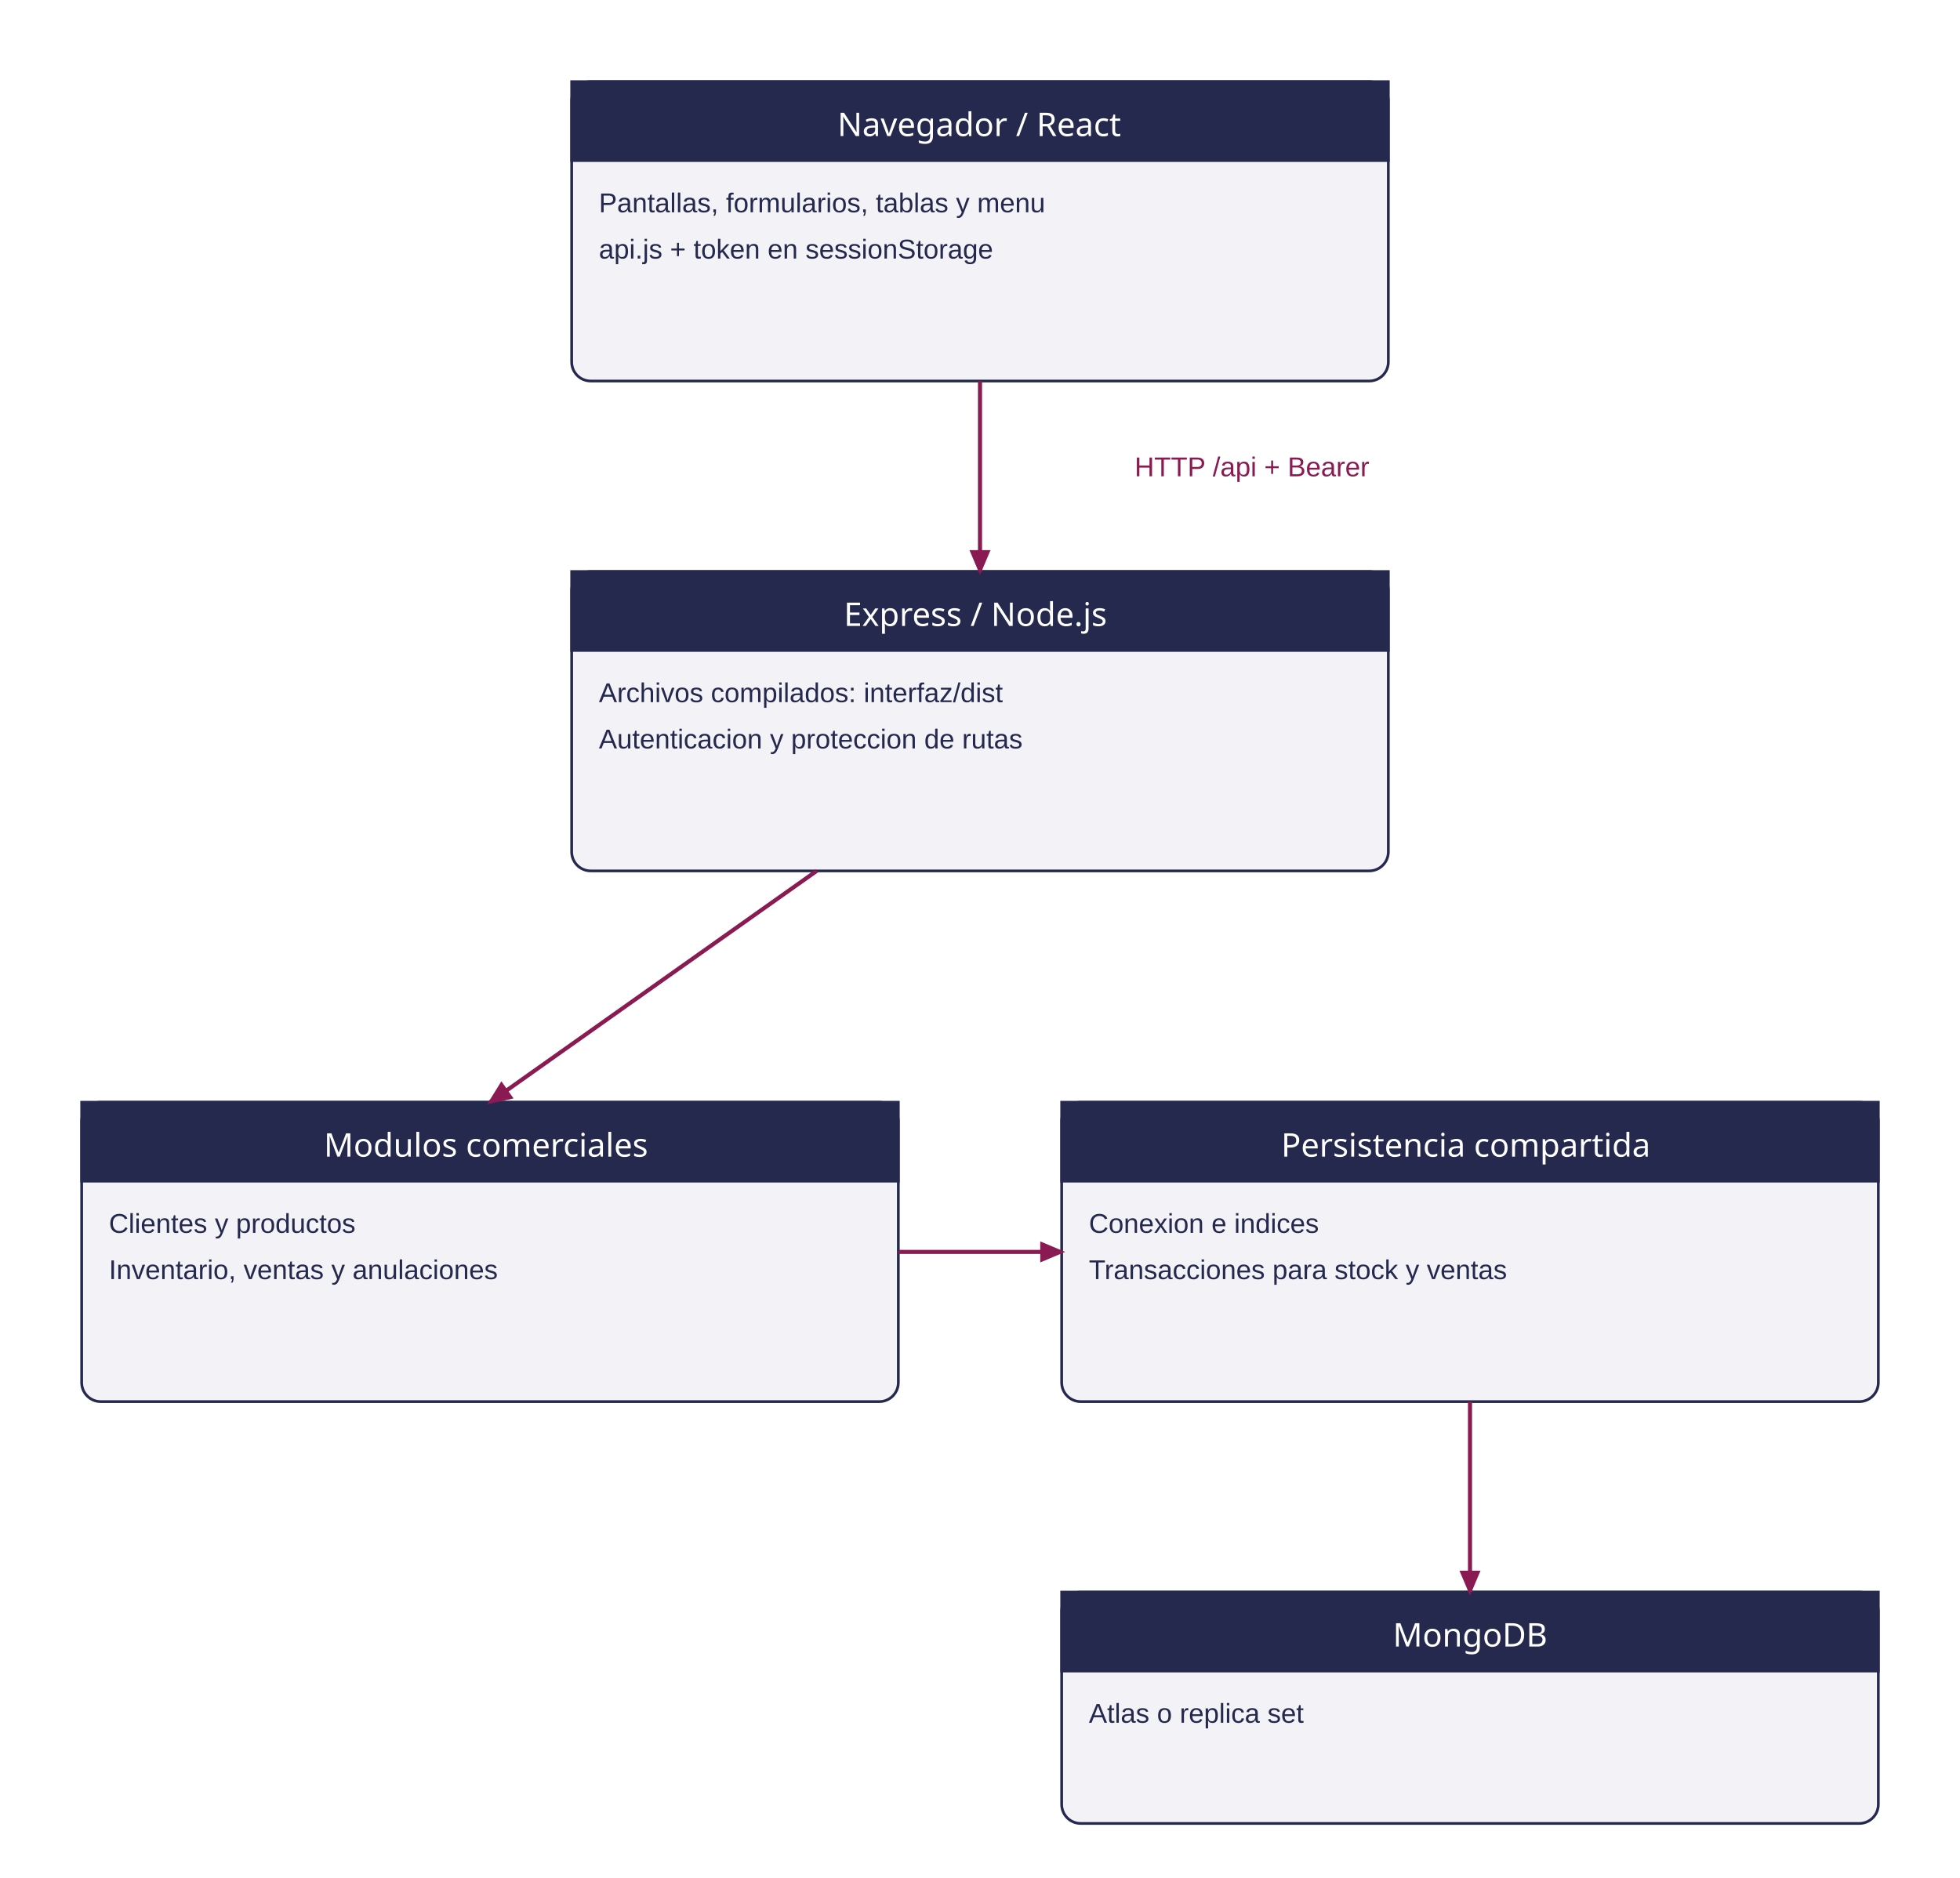
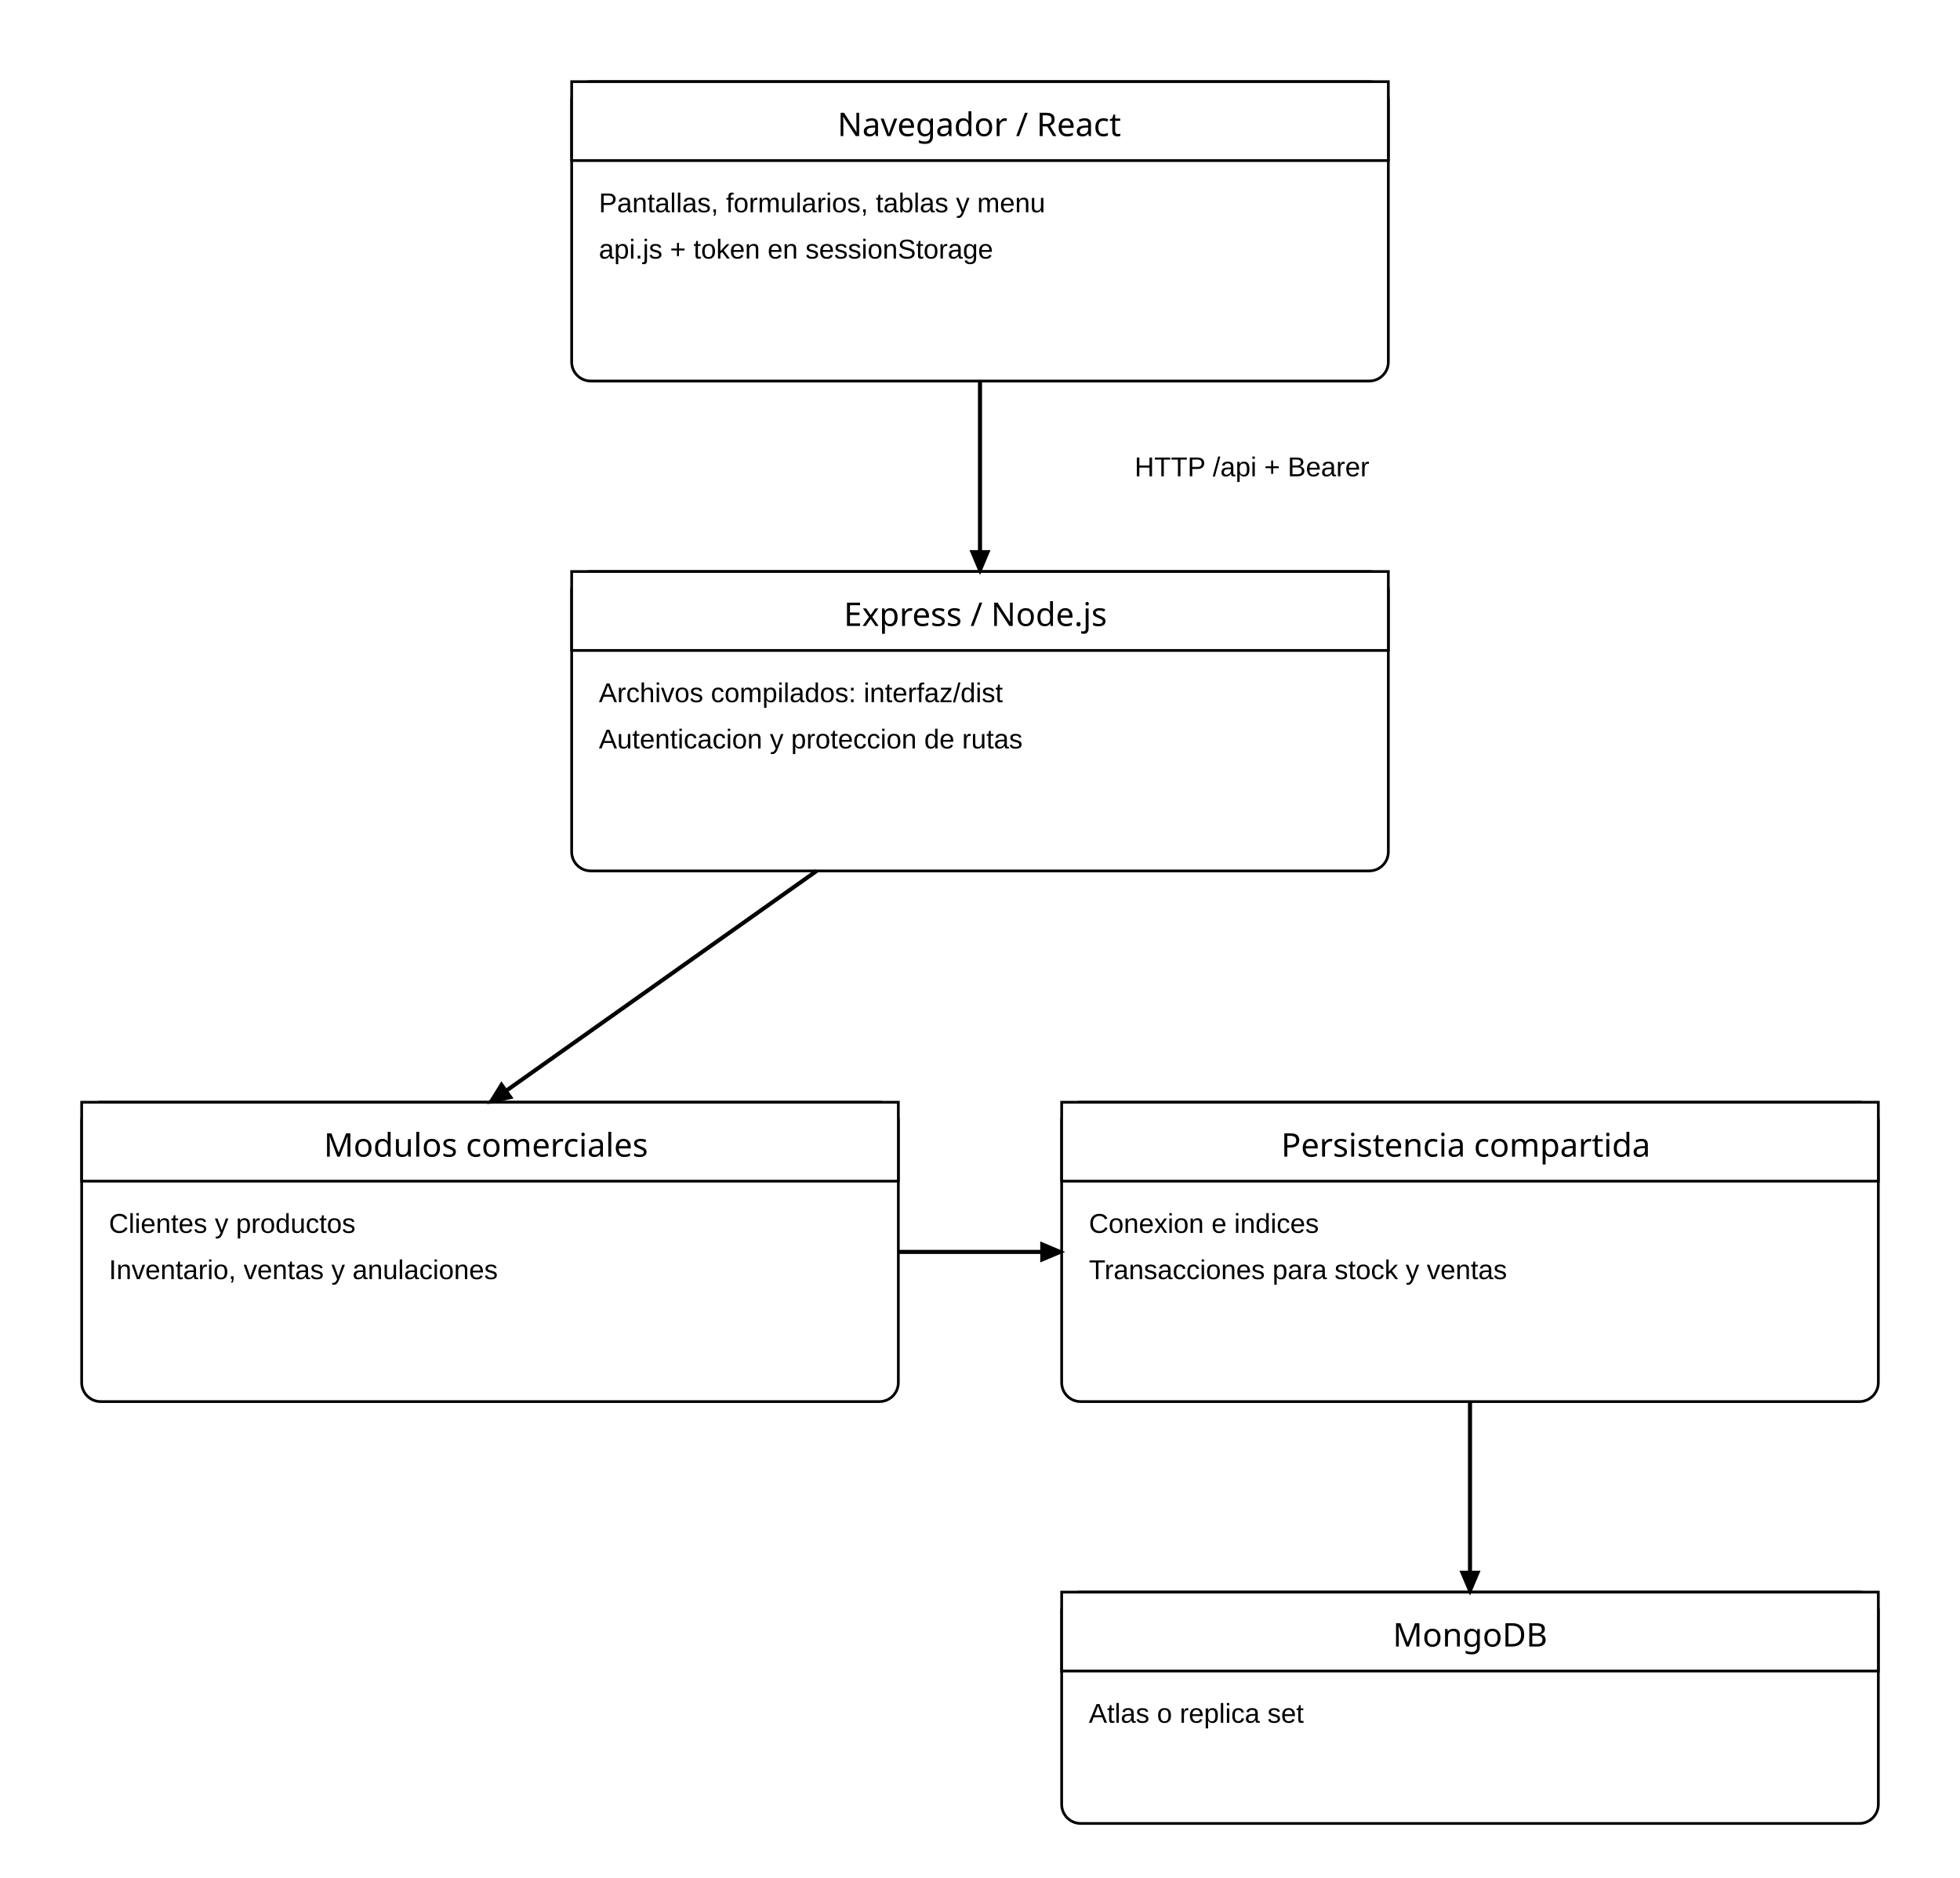
<svg xmlns="http://www.w3.org/2000/svg" width="720" height="690" preserveAspectRatio="xMinYMin meet" viewBox="0 0 720 690" version="1.0" fill-rule="evenodd">
  <clipPath id="clip">
    <rect x="0" y="0" width="720" height="690" />
  </clipPath>
  <g id="group" transform="scale(1,-1) translate(0,-690)" style="clip-path: url(#clip)">
    <g transform="">
-       <rect x="210" y="550" width="300" height="110" rx="7" ry="7" style="stroke: rgb(14%,16%,30%); stroke-linecap: butt; stroke-width: 1; fill: rgb(95%,95%,97%); fill-rule: evenodd;" />
-       <rect x="210" y="631" width="300" height="29" style="stroke: rgb(14%,16%,30%); stroke-linecap: butt; stroke-width: 1; fill: rgb(14%,16%,30%); fill-rule: evenodd;" />
-       <text x="307.646" y="640" style="font-family: Arial-Bold; font-size: 12px;fill: rgb(100%,100%,100%); stroke:none;" transform="translate(0,1280) scale(1,-1)">Navegador / React</text>
-       <text x="220" y="612" style="font-family: Arial; font-size: 10px;fill: rgb(14%,16%,30%); stroke:none;" transform="translate(0,1224) scale(1,-1)">Pantallas, formularios, tablas y menu</text>
-       <text x="220" y="595" style="font-family: Arial; font-size: 10px;fill: rgb(14%,16%,30%); stroke:none;" transform="translate(0,1190) scale(1,-1)">api.js + token en sessionStorage</text>
-       <rect x="210" y="370" width="300" height="110" rx="7" ry="7" style="stroke: rgb(14%,16%,30%); stroke-linecap: butt; stroke-width: 1; fill: rgb(95%,95%,97%); fill-rule: evenodd;" />
-       <rect x="210" y="451" width="300" height="29" style="stroke: rgb(14%,16%,30%); stroke-linecap: butt; stroke-width: 1; fill: rgb(14%,16%,30%); fill-rule: evenodd;" />
-       <text x="309.979" y="460" style="font-family: Arial-Bold; font-size: 12px;fill: rgb(100%,100%,100%); stroke:none;" transform="translate(0,920) scale(1,-1)">Express / Node.js</text>
-       <text x="220" y="432" style="font-family: Arial; font-size: 10px;fill: rgb(14%,16%,30%); stroke:none;" transform="translate(0,864) scale(1,-1)">Archivos compilados: interfaz/dist</text>
-       <text x="220" y="415" style="font-family: Arial; font-size: 10px;fill: rgb(14%,16%,30%); stroke:none;" transform="translate(0,830) scale(1,-1)">Autenticacion y proteccion de rutas</text>
-       <rect x="30" y="175" width="300" height="110" rx="7" ry="7" style="stroke: rgb(14%,16%,30%); stroke-linecap: butt; stroke-width: 1; fill: rgb(95%,95%,97%); fill-rule: evenodd;" />
-       <rect x="30" y="256" width="300" height="29" style="stroke: rgb(14%,16%,30%); stroke-linecap: butt; stroke-width: 1; fill: rgb(14%,16%,30%); fill-rule: evenodd;" />
-       <text x="118.98" y="265" style="font-family: Arial-Bold; font-size: 12px;fill: rgb(100%,100%,100%); stroke:none;" transform="translate(0,530) scale(1,-1)">Modulos comerciales</text>
-       <text x="40" y="237" style="font-family: Arial; font-size: 10px;fill: rgb(14%,16%,30%); stroke:none;" transform="translate(0,474) scale(1,-1)">Clientes y productos</text>
-       <text x="40" y="220" style="font-family: Arial; font-size: 10px;fill: rgb(14%,16%,30%); stroke:none;" transform="translate(0,440) scale(1,-1)">Inventario, ventas y anulaciones</text>
-       <rect x="390" y="175" width="300" height="110" rx="7" ry="7" style="stroke: rgb(14%,16%,30%); stroke-linecap: butt; stroke-width: 1; fill: rgb(95%,95%,97%); fill-rule: evenodd;" />
-       <rect x="390" y="256" width="300" height="29" style="stroke: rgb(14%,16%,30%); stroke-linecap: butt; stroke-width: 1; fill: rgb(14%,16%,30%); fill-rule: evenodd;" />
-       <text x="470.637" y="265" style="font-family: Arial-Bold; font-size: 12px;fill: rgb(100%,100%,100%); stroke:none;" transform="translate(0,530) scale(1,-1)">Persistencia compartida</text>
-       <text x="400" y="237" style="font-family: Arial; font-size: 10px;fill: rgb(14%,16%,30%); stroke:none;" transform="translate(0,474) scale(1,-1)">Conexion e indices</text>
-       <text x="400" y="220" style="font-family: Arial; font-size: 10px;fill: rgb(14%,16%,30%); stroke:none;" transform="translate(0,440) scale(1,-1)">Transacciones para stock y ventas</text>
-       <rect x="390" y="20" width="300" height="85" rx="7" ry="7" style="stroke: rgb(14%,16%,30%); stroke-linecap: butt; stroke-width: 1; fill: rgb(95%,95%,97%); fill-rule: evenodd;" />
-       <rect x="390" y="76" width="300" height="29" style="stroke: rgb(14%,16%,30%); stroke-linecap: butt; stroke-width: 1; fill: rgb(14%,16%,30%); fill-rule: evenodd;" />
-       <text x="511.676" y="85" style="font-family: Arial-Bold; font-size: 12px;fill: rgb(100%,100%,100%); stroke:none;" transform="translate(0,170) scale(1,-1)">MongoDB</text>
-       <text x="400" y="57" style="font-family: Arial; font-size: 10px;fill: rgb(14%,16%,30%); stroke:none;" transform="translate(0,114) scale(1,-1)">Atlas o replica set</text>
-       <path d="M 360,550 L 360,480 Z" style="stroke: rgb(54%,10%,32%); stroke-linecap: butt; stroke-width: 1.5;" />
-       <polygon points="360 480, 363.115 487.368, 356.885 487.368" style="stroke: rgb(54%,10%,32%); stroke-linecap: butt; stroke-width: 1; fill: rgb(54%,10%,32%); fill-rule: evenodd;" />
-       <text x="416.79" y="515.0" style="font-family: Arial; font-size: 10px;fill: rgb(54%,10%,32%); stroke:none;" transform="translate(0,1030) scale(1,-1)">HTTP /api + Bearer</text>
-       <path d="M 300,370 L 180,285 Z" style="stroke: rgb(54%,10%,32%); stroke-linecap: butt; stroke-width: 1.5;" />
-       <polygon points="180 285, 187.814 286.717, 184.212 291.801" style="stroke: rgb(54%,10%,32%); stroke-linecap: butt; stroke-width: 1; fill: rgb(54%,10%,32%); fill-rule: evenodd;" />
-       <path d="M 330,230 L 390,230 Z" style="stroke: rgb(54%,10%,32%); stroke-linecap: butt; stroke-width: 1.5;" />
-       <polygon points="390 230, 382.632 233.115, 382.632 226.885" style="stroke: rgb(54%,10%,32%); stroke-linecap: butt; stroke-width: 1; fill: rgb(54%,10%,32%); fill-rule: evenodd;" />
-       <path d="M 540,175 L 540,105 Z" style="stroke: rgb(54%,10%,32%); stroke-linecap: butt; stroke-width: 1.5;" />
-       <polygon points="540 105, 543.115 112.368, 536.885 112.368" style="stroke: rgb(54%,10%,32%); stroke-linecap: butt; stroke-width: 1; fill: rgb(54%,10%,32%); fill-rule: evenodd;" />
+       <rect x="210" y="550" width="300" height="110" rx="7" ry="7" style="stroke: rgb(0%,0%,0%); stroke-linecap: butt; stroke-width: 1; fill: rgb(100%,100%,100%); fill-rule: evenodd;" />
+       <rect x="210" y="631" width="300" height="29" style="stroke: rgb(0%,0%,0%); stroke-linecap: butt; stroke-width: 1; fill: rgb(100%,100%,100%); fill-rule: evenodd;" />
+       <text x="307.646" y="640" style="font-family: Arial-Bold; font-size: 12px;fill: rgb(0%,0%,0%); stroke:none;" transform="translate(0,1280) scale(1,-1)">Navegador / React</text>
+       <text x="220" y="612" style="font-family: Arial; font-size: 10px;fill: rgb(0%,0%,0%); stroke:none;" transform="translate(0,1224) scale(1,-1)">Pantallas, formularios, tablas y menu</text>
+       <text x="220" y="595" style="font-family: Arial; font-size: 10px;fill: rgb(0%,0%,0%); stroke:none;" transform="translate(0,1190) scale(1,-1)">api.js + token en sessionStorage</text>
+       <rect x="210" y="370" width="300" height="110" rx="7" ry="7" style="stroke: rgb(0%,0%,0%); stroke-linecap: butt; stroke-width: 1; fill: rgb(100%,100%,100%); fill-rule: evenodd;" />
+       <rect x="210" y="451" width="300" height="29" style="stroke: rgb(0%,0%,0%); stroke-linecap: butt; stroke-width: 1; fill: rgb(100%,100%,100%); fill-rule: evenodd;" />
+       <text x="309.979" y="460" style="font-family: Arial-Bold; font-size: 12px;fill: rgb(0%,0%,0%); stroke:none;" transform="translate(0,920) scale(1,-1)">Express / Node.js</text>
+       <text x="220" y="432" style="font-family: Arial; font-size: 10px;fill: rgb(0%,0%,0%); stroke:none;" transform="translate(0,864) scale(1,-1)">Archivos compilados: interfaz/dist</text>
+       <text x="220" y="415" style="font-family: Arial; font-size: 10px;fill: rgb(0%,0%,0%); stroke:none;" transform="translate(0,830) scale(1,-1)">Autenticacion y proteccion de rutas</text>
+       <rect x="30" y="175" width="300" height="110" rx="7" ry="7" style="stroke: rgb(0%,0%,0%); stroke-linecap: butt; stroke-width: 1; fill: rgb(100%,100%,100%); fill-rule: evenodd;" />
+       <rect x="30" y="256" width="300" height="29" style="stroke: rgb(0%,0%,0%); stroke-linecap: butt; stroke-width: 1; fill: rgb(100%,100%,100%); fill-rule: evenodd;" />
+       <text x="118.98" y="265" style="font-family: Arial-Bold; font-size: 12px;fill: rgb(0%,0%,0%); stroke:none;" transform="translate(0,530) scale(1,-1)">Modulos comerciales</text>
+       <text x="40" y="237" style="font-family: Arial; font-size: 10px;fill: rgb(0%,0%,0%); stroke:none;" transform="translate(0,474) scale(1,-1)">Clientes y productos</text>
+       <text x="40" y="220" style="font-family: Arial; font-size: 10px;fill: rgb(0%,0%,0%); stroke:none;" transform="translate(0,440) scale(1,-1)">Inventario, ventas y anulaciones</text>
+       <rect x="390" y="175" width="300" height="110" rx="7" ry="7" style="stroke: rgb(0%,0%,0%); stroke-linecap: butt; stroke-width: 1; fill: rgb(100%,100%,100%); fill-rule: evenodd;" />
+       <rect x="390" y="256" width="300" height="29" style="stroke: rgb(0%,0%,0%); stroke-linecap: butt; stroke-width: 1; fill: rgb(100%,100%,100%); fill-rule: evenodd;" />
+       <text x="470.637" y="265" style="font-family: Arial-Bold; font-size: 12px;fill: rgb(0%,0%,0%); stroke:none;" transform="translate(0,530) scale(1,-1)">Persistencia compartida</text>
+       <text x="400" y="237" style="font-family: Arial; font-size: 10px;fill: rgb(0%,0%,0%); stroke:none;" transform="translate(0,474) scale(1,-1)">Conexion e indices</text>
+       <text x="400" y="220" style="font-family: Arial; font-size: 10px;fill: rgb(0%,0%,0%); stroke:none;" transform="translate(0,440) scale(1,-1)">Transacciones para stock y ventas</text>
+       <rect x="390" y="20" width="300" height="85" rx="7" ry="7" style="stroke: rgb(0%,0%,0%); stroke-linecap: butt; stroke-width: 1; fill: rgb(100%,100%,100%); fill-rule: evenodd;" />
+       <rect x="390" y="76" width="300" height="29" style="stroke: rgb(0%,0%,0%); stroke-linecap: butt; stroke-width: 1; fill: rgb(100%,100%,100%); fill-rule: evenodd;" />
+       <text x="511.676" y="85" style="font-family: Arial-Bold; font-size: 12px;fill: rgb(0%,0%,0%); stroke:none;" transform="translate(0,170) scale(1,-1)">MongoDB</text>
+       <text x="400" y="57" style="font-family: Arial; font-size: 10px;fill: rgb(0%,0%,0%); stroke:none;" transform="translate(0,114) scale(1,-1)">Atlas o replica set</text>
+       <path d="M 360,550 L 360,480 Z" style="stroke: rgb(0%,0%,0%); stroke-linecap: butt; stroke-width: 1.5;" />
+       <polygon points="360 480, 363.115 487.368, 356.885 487.368" style="stroke: rgb(0%,0%,0%); stroke-linecap: butt; stroke-width: 1; fill: rgb(0%,0%,0%); fill-rule: evenodd;" />
+       <text x="416.79" y="515.0" style="font-family: Arial; font-size: 10px;fill: rgb(0%,0%,0%); stroke:none;" transform="translate(0,1030) scale(1,-1)">HTTP /api + Bearer</text>
+       <path d="M 300,370 L 180,285 Z" style="stroke: rgb(0%,0%,0%); stroke-linecap: butt; stroke-width: 1.5;" />
+       <polygon points="180 285, 187.814 286.717, 184.212 291.801" style="stroke: rgb(0%,0%,0%); stroke-linecap: butt; stroke-width: 1; fill: rgb(0%,0%,0%); fill-rule: evenodd;" />
+       <path d="M 330,230 L 390,230 Z" style="stroke: rgb(0%,0%,0%); stroke-linecap: butt; stroke-width: 1.5;" />
+       <polygon points="390 230, 382.632 233.115, 382.632 226.885" style="stroke: rgb(0%,0%,0%); stroke-linecap: butt; stroke-width: 1; fill: rgb(0%,0%,0%); fill-rule: evenodd;" />
+       <path d="M 540,175 L 540,105 Z" style="stroke: rgb(0%,0%,0%); stroke-linecap: butt; stroke-width: 1.5;" />
+       <polygon points="540 105, 543.115 112.368, 536.885 112.368" style="stroke: rgb(0%,0%,0%); stroke-linecap: butt; stroke-width: 1; fill: rgb(0%,0%,0%); fill-rule: evenodd;" />
    </g>
  </g>
</svg>
